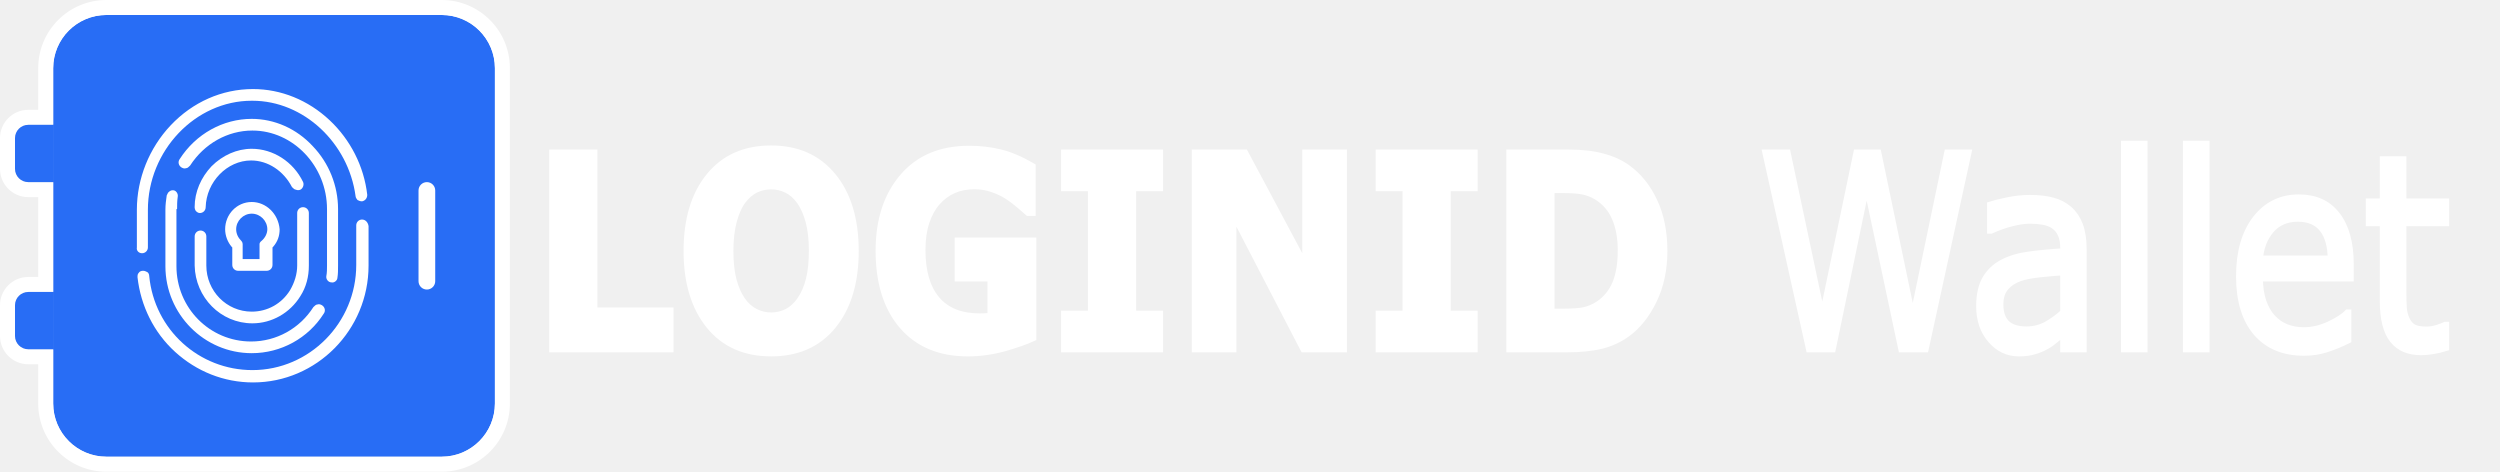
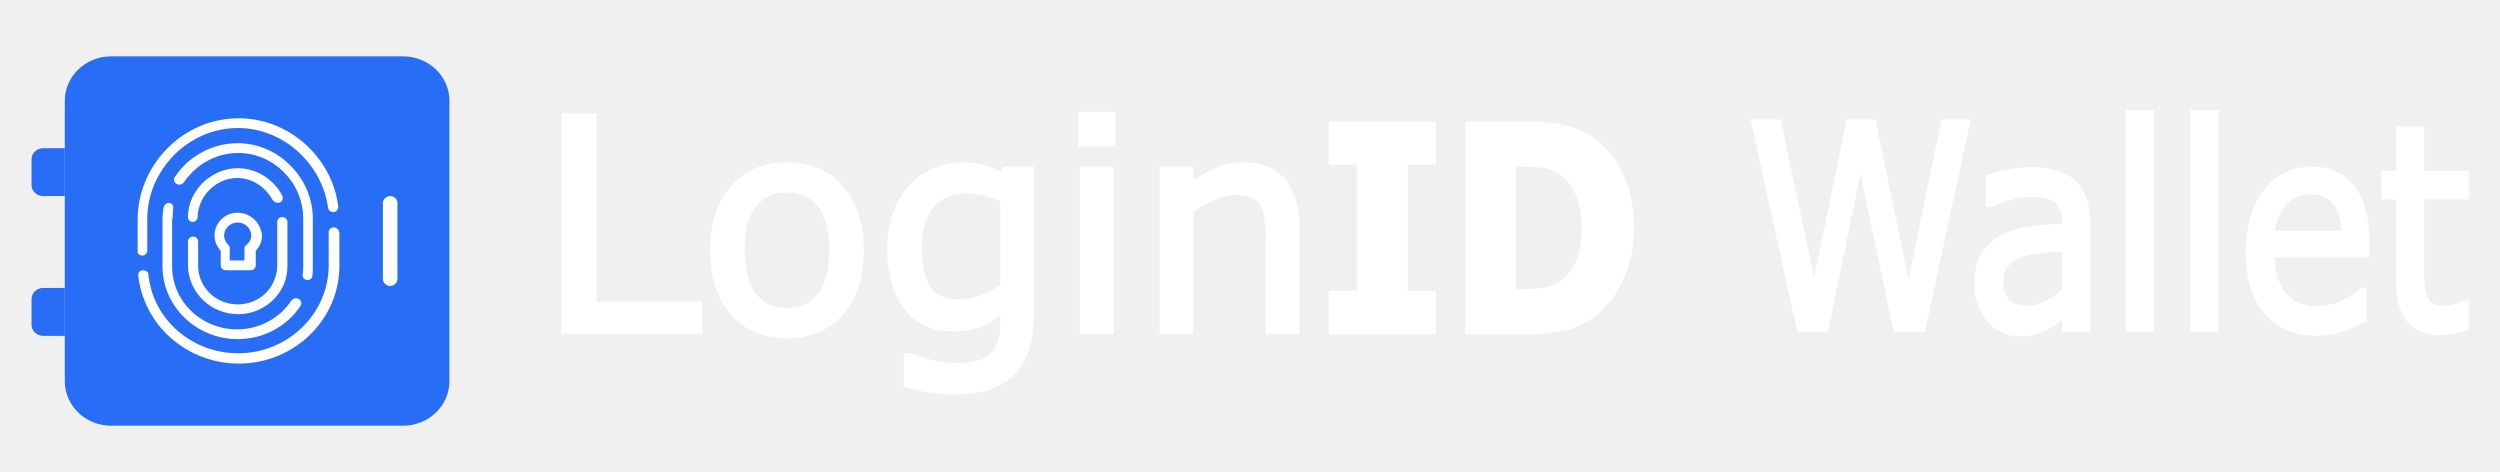
- <svg width="159" height="30" viewBox="0 0 159 30" fill="none" version="1.1" id="svg1859">
-   <defs id="defs1863">
-     <rect x="38.754" y="7.636" width="127.788" height="20.169" id="rect1018" />
-   </defs>
-   <path d="m 3.383,4.338 c 0,-1.869 1.515,-3.385 3.385,-3.385 h 21.323 c 1.869,0 3.385,1.515 3.385,3.385 V 25.662 c 0,1.869 -1.515,3.385 -3.385,3.385 H 6.768 c -1.869,0 -3.385,-1.515 -3.385,-3.385 z" fill="#286df5" id="path1813" />
-   <path fill-rule="evenodd" clip-rule="evenodd" d="m 3.383,4.338 c 0,-1.869 1.515,-3.385 3.385,-3.385 h 21.323 c 1.869,0 3.385,1.515 3.385,3.385 V 25.662 c 0,1.869 -1.515,3.385 -3.385,3.385 H 6.768 c -1.869,0 -3.385,-1.515 -3.385,-3.385 V 22.213 H 1.8 c -0.467,0 -0.846,-0.379 -0.846,-0.846 v -1.952 c 0,-0.467 0.379,-0.846 0.846,-0.846 H 3.383 V 11.583 H 1.8 c -0.467,0 -0.846,-0.379 -0.846,-0.846 V 8.785 c 0,-0.467 0.379,-0.846 0.846,-0.846 H 3.383 Z M 2.43,6.985 V 4.338 C 2.43,1.942 4.372,0 6.768,0 h 21.323 c 2.396,0 4.338,1.942 4.338,4.338 V 25.662 C 32.43,28.058 30.487,30 28.091,30 H 6.768 C 4.372,30 2.43,28.058 2.43,25.662 V 23.167 H 1.8 C 0.806,23.167 0,22.361 0,21.367 V 19.415 C 0,18.421 0.806,17.615 1.8,17.615 H 2.43 V 12.537 H 1.8 C 0.806,12.537 0,11.731 0,10.737 V 8.785 C 0,7.791 0.806,6.985 1.8,6.985 Z" fill="#ffffff" id="path1815" />
-   <path d="m 27.68,17.884 c 0,0.293 -0.238,0.531 -0.531,0.531 -0.293,0 -0.531,-0.238 -0.531,-0.531 v -5.77 c 0,-0.294 0.238,-0.531 0.531,-0.531 0.293,0 0.531,0.238 0.531,0.531 z" fill="#ffffff" id="path1817" />
-   <path d="m 18.818,12.063 c 0.083,0.041 0.206,0.041 0.289,0 0.165,-0.083 0.248,-0.33 0.165,-0.495 -0.619,-1.28 -1.899,-2.105 -3.261,-2.105 -0.949,0 -1.857,0.413 -2.559,1.114 -0.66,0.702 -1.073,1.61 -1.073,2.6 0,0.083 0.041,0.206 0.083,0.248 0.083,0.083 0.165,0.124 0.248,0.124 0.206,0 0.371,-0.165 0.371,-0.371 0.041,-1.61 1.362,-2.972 2.889,-2.972 1.073,0 2.064,0.66 2.6,1.692 0.083,0.083 0.165,0.165 0.248,0.165 z" fill="#ffffff" id="path1819" />
-   <path d="m 16.052,20.564 c 1.238,0 2.394,-0.66 3.054,-1.734 0.371,-0.578 0.537,-1.238 0.537,-1.94 v -3.343 c 0,-0.206 -0.165,-0.371 -0.371,-0.371 -0.206,0 -0.371,0.165 -0.371,0.371 v 3.343 c 0,0.536 -0.165,1.073 -0.454,1.568 -0.537,0.867 -1.445,1.362 -2.435,1.362 -1.61,0 -2.889,-1.321 -2.889,-2.93 v -1.857 c 0,-0.206 -0.165,-0.371 -0.371,-0.371 -0.206,0 -0.371,0.165 -0.371,0.371 v 1.857 c 0.041,2.022 1.651,3.674 3.674,3.674 z" fill="#ffffff" id="path1821" />
-   <path d="m 11.263,13.298 c 0,-0.248 0,-0.495 0.041,-0.784 0.041,-0.206 -0.124,-0.413 -0.289,-0.413 h -0.041 c -0.083,0 -0.165,0.041 -0.206,0.083 -0.083,0.041 -0.124,0.165 -0.165,0.248 -0.041,0.289 -0.083,0.578 -0.083,0.908 v 3.591 c 0,3.054 2.477,5.531 5.49,5.531 1.857,0 3.591,-0.949 4.582,-2.518 0.124,-0.165 0.083,-0.413 -0.124,-0.537 -0.083,-0.041 -0.165,-0.083 -0.289,-0.041 -0.083,0 -0.165,0.083 -0.248,0.165 -0.867,1.362 -2.353,2.188 -3.962,2.188 -2.642,0 -4.747,-2.146 -4.747,-4.788 v -3.632 z" fill="#ffffff" id="path1823" />
-   <path d="m 21.459,17.673 c 0.041,-0.248 0.041,-0.495 0.041,-0.784 v -3.591 c 0,-1.486 -0.578,-2.93 -1.61,-4.004 -1.032,-1.114 -2.435,-1.734 -3.88,-1.734 -1.816,0 -3.55,0.949 -4.582,2.559 -0.124,0.165 -0.083,0.413 0.124,0.537 0.083,0.041 0.165,0.083 0.289,0.041 0.083,0 0.165,-0.083 0.248,-0.165 0.908,-1.403 2.394,-2.229 3.962,-2.229 2.6,0 4.747,2.27 4.747,4.994 v 3.591 c 0,0.206 0,0.454 -0.041,0.66 -0.041,0.206 0.124,0.413 0.33,0.413 0.165,0.041 0.371,-0.124 0.371,-0.289 z" fill="#ffffff" id="path1825" />
-   <path d="m 9.035,16.106 c 0.206,0 0.371,-0.165 0.371,-0.371 v -2.394 c 0,-3.756 3.013,-6.934 6.604,-6.934 h 0.041 c 3.261,0 6.109,2.683 6.563,6.067 0,0.083 0.083,0.206 0.124,0.248 0.083,0.041 0.165,0.083 0.289,0.083 0.206,-0.041 0.33,-0.206 0.33,-0.413 -0.206,-1.816 -1.073,-3.508 -2.394,-4.747 -1.362,-1.28 -3.096,-1.981 -4.87,-1.981 -1.981,0 -3.839,0.826 -5.242,2.311 C 9.489,9.419 8.705,11.359 8.705,13.341 v 2.394 c -0.041,0.206 0.124,0.371 0.33,0.371 z" fill="#ffffff" id="path1827" />
-   <path d="m 23.028,13.962 c -0.206,0 -0.371,0.165 -0.371,0.371 v 2.518 c 0,3.674 -2.972,6.687 -6.604,6.687 -3.385,0 -6.233,-2.559 -6.563,-5.985 0,-0.083 -0.041,-0.206 -0.124,-0.248 C 9.283,17.264 9.201,17.223 9.118,17.223 H 9.077 c -0.083,0 -0.206,0.041 -0.248,0.124 -0.083,0.083 -0.083,0.165 -0.083,0.289 0.206,1.816 1.032,3.508 2.394,4.747 1.362,1.238 3.096,1.94 4.953,1.94 4.045,0 7.347,-3.343 7.347,-7.429 v -2.518 c -0.041,-0.248 -0.206,-0.413 -0.413,-0.413 z" fill="#ffffff" id="path1829" />
-   <path d="m 16.011,12.847 c -0.949,0 -1.692,0.784 -1.692,1.734 0,0.413 0.165,0.826 0.413,1.115 l 0.041,0.041 v 1.115 c 0,0.206 0.165,0.371 0.371,0.371 h 1.816 c 0.206,0 0.371,-0.165 0.371,-0.371 v -1.115 l 0.041,-0.041 c 0.289,-0.33 0.413,-0.702 0.413,-1.115 -0.083,-0.991 -0.867,-1.734 -1.775,-1.734 z M 16.63,15.323 c 0,0 -0.124,0.083 -0.124,0.206 0,0.124 0,0.949 0,0.949 H 15.433 c 0,0 0,-0.784 0,-0.949 0,-0.124 -0.083,-0.206 -0.083,-0.206 -0.206,-0.206 -0.33,-0.454 -0.33,-0.743 0,-0.536 0.454,-0.991 0.991,-0.991 0.536,0 0.991,0.454 0.991,0.991 0,0.248 -0.124,0.537 -0.371,0.743 z" fill="#ffffff" id="path1831" />
-   <path fill-rule="evenodd" clip-rule="evenodd" d="m 3.383,11.583 h 2.646 c 0.467,0 0.846,-0.379 0.846,-0.846 V 8.785 c 0,-0.467 -0.379,-0.846 -0.846,-0.846 H 3.383 Z" fill="#286df5" id="path1833" />
-   <path d="M 3.383,11.583 V 7.939 H 1.8 c -0.467,0 -0.846,0.379 -0.846,0.846 v 1.952 c 0,0.467 0.379,0.846 0.846,0.846 z" fill="#286df5" id="path1835" />
-   <path fill-rule="evenodd" clip-rule="evenodd" d="m 3.383,22.213 h 2.646 c 0.467,0 0.846,-0.379 0.846,-0.846 v -1.952 c 0,-0.467 -0.379,-0.846 -0.846,-0.846 H 3.383 Z" fill="#286df5" id="path1837" />
-   <path d="M 3.383,22.213 V 18.569 H 1.8 c -0.467,0 -0.846,0.379 -0.846,0.846 v 1.952 c 0,0.467 0.379,0.846 0.846,0.846 z" fill="#286df5" id="path1839" />
-   <g aria-label="LOGINID Wallet" transform="matrix(1.197317,0,0,1.427302,-12.61813,-4.337374)" id="text1016" style="white-space:pre;shape-inside:url(#rect1018);fill:#ffffff;stroke:#ffffff;stroke-width:0.31">
-     <path d="M 46.16,18.583 H 39.867 V 9.858 h 2.25 v 7.037 h 4.043 z" style="font-weight:bold;-inkscape-font-specification:'sans-serif Bold'" id="path1785" />
-     <path d="m 55.998,14.223 q 0,2.086 -1.195,3.316 -1.195,1.225 -3.305,1.225 -2.104,0 -3.299,-1.225 -1.195,-1.23 -1.195,-3.316 0,-2.104 1.195,-3.322 1.195,-1.225 3.299,-1.225 2.098,0 3.299,1.225 1.201,1.219 1.201,3.322 z m -2.982,2.209 q 0.328,-0.398 0.486,-0.938 0.158,-0.545 0.158,-1.277 0,-0.785 -0.182,-1.336 -0.182,-0.551 -0.475,-0.891 -0.299,-0.352 -0.691,-0.51 -0.387,-0.158 -0.809,-0.158 -0.428,0 -0.809,0.152 -0.375,0.152 -0.691,0.504 -0.293,0.328 -0.48,0.908 -0.182,0.574 -0.182,1.336 0,0.779 0.176,1.33 0.182,0.545 0.475,0.891 0.293,0.346 0.686,0.51 0.393,0.164 0.826,0.164 0.434,0 0.826,-0.164 0.393,-0.17 0.686,-0.521 z" style="font-weight:bold;-inkscape-font-specification:'sans-serif Bold'" id="path1787" />
-     <path d="m 65.432,18.085 q -0.586,0.229 -1.553,0.457 -0.967,0.223 -1.928,0.223 -2.227,0 -3.486,-1.207 -1.26,-1.213 -1.26,-3.346 0,-2.033 1.271,-3.275 1.271,-1.248 3.545,-1.248 0.861,0 1.641,0.158 0.779,0.152 1.734,0.615 v 2.045 h -0.252 q -0.164,-0.123 -0.48,-0.346 -0.316,-0.229 -0.609,-0.387 -0.34,-0.188 -0.797,-0.322 -0.451,-0.135 -0.961,-0.135 -0.598,0 -1.084,0.176 -0.486,0.176 -0.873,0.539 -0.369,0.352 -0.586,0.896 -0.211,0.539 -0.211,1.248 0,1.447 0.768,2.215 0.768,0.768 2.268,0.768 0.129,0 0.281,-0.006 0.158,-0.006 0.287,-0.018 V 15.425 H 61.406 v -1.646 h 4.025 z" style="font-weight:bold;-inkscape-font-specification:'sans-serif Bold'" id="path1789" />
-     <path d="m 72.164,18.583 h -5.109 v -1.547 h 1.43 V 11.405 H 67.055 V 9.858 h 5.109 v 1.547 h -1.43 v 5.631 h 1.43 z" style="font-weight:bold;-inkscape-font-specification:'sans-serif Bold'" id="path1791" />
-     <path d="m 81.932,18.583 h -2.168 l -3.703,-5.988 v 5.988 h -2.062 V 9.858 H 76.688 l 3.182,4.998 V 9.858 h 2.062 z" style="font-weight:bold;-inkscape-font-specification:'sans-serif Bold'" id="path1793" />
-     <path d="m 88.875,18.583 h -5.109 v -1.547 h 1.43 V 11.405 H 83.766 V 9.858 H 88.875 v 1.547 h -1.43 v 5.631 H 88.875 Z" style="font-weight:bold;-inkscape-font-specification:'sans-serif Bold'" id="path1795" />
-     <path d="m 98.953,14.229 q 0,1.219 -0.557,2.186 -0.557,0.961 -1.406,1.477 -0.639,0.387 -1.4,0.539 -0.762,0.152 -1.805,0.152 H 90.709 V 9.858 h 3.164 q 1.066,0 1.84,0.182 0.773,0.176 1.301,0.504 0.902,0.551 1.418,1.488 0.521,0.932 0.521,2.197 z m -2.326,-0.018 q 0,-0.861 -0.316,-1.471 Q 96,12.126 95.32,11.78 q -0.346,-0.17 -0.709,-0.229 -0.357,-0.064 -1.084,-0.064 h -0.568 v 5.461 h 0.568 q 0.803,0 1.178,-0.07 0.375,-0.076 0.732,-0.27 0.615,-0.352 0.902,-0.938 0.287,-0.592 0.287,-1.459 z" style="font-weight:bold;-inkscape-font-specification:'sans-serif Bold'" id="path1797" />
-     <path d="m 115.102,9.858 -2.268,8.725 h -1.307 l -1.834,-7.242 -1.793,7.242 h -1.277 l -2.309,-8.725 h 1.189 l 1.834,7.254 1.805,-7.254 h 1.178 l 1.822,7.324 1.822,-7.324 z" id="path1799" />
-     <path d="m 121.225,18.583 h -1.096 v -0.697 q -0.146,0.1 -0.398,0.281 -0.246,0.176 -0.48,0.281 -0.275,0.135 -0.633,0.223 -0.357,0.094 -0.838,0.094 -0.885,0 -1.5,-0.586 -0.615,-0.586 -0.615,-1.494 0,-0.744 0.316,-1.201 0.322,-0.463 0.914,-0.727 0.598,-0.264 1.436,-0.357 0.838,-0.094 1.799,-0.141 v -0.17 q 0,-0.375 -0.135,-0.621 -0.129,-0.246 -0.375,-0.387 -0.234,-0.135 -0.562,-0.182 -0.328,-0.047 -0.686,-0.047 -0.434,0 -0.967,0.117 -0.533,0.111 -1.102,0.328 h -0.059 v -1.119 q 0.322,-0.088 0.932,-0.193 0.609,-0.105 1.201,-0.105 0.691,0 1.201,0.117 0.516,0.111 0.891,0.387 0.369,0.27 0.562,0.697 0.193,0.428 0.193,1.061 z m -1.096,-1.611 v -1.822 q -0.504,0.029 -1.189,0.088 -0.68,0.059 -1.078,0.17 -0.475,0.135 -0.768,0.422 -0.293,0.281 -0.293,0.779 0,0.562 0.34,0.85 0.34,0.281 1.037,0.281 0.58,0 1.061,-0.223 0.48,-0.229 0.891,-0.545 z" id="path1801" />
-     <path d="m 124.459,18.583 h -1.102 V 9.466 h 1.102 z" id="path1803" />
-     <path d="m 127.752,18.583 h -1.102 V 9.466 h 1.102 z" id="path1805" />
-     <path d="m 135.41,15.425 h -4.822 q 0,0.604 0.182,1.055 0.182,0.445 0.498,0.732 0.305,0.281 0.721,0.422 0.422,0.141 0.926,0.141 0.668,0 1.342,-0.264 0.68,-0.27 0.967,-0.527 h 0.059 v 1.201 q -0.557,0.234 -1.137,0.393 -0.58,0.158 -1.219,0.158 -1.629,0 -2.543,-0.879 -0.914,-0.885 -0.914,-2.508 0,-1.605 0.873,-2.549 0.879,-0.943 2.309,-0.943 1.324,0 2.039,0.773 0.721,0.773 0.721,2.197 z m -1.072,-0.844 q -0.006,-0.867 -0.439,-1.342 -0.428,-0.475 -1.307,-0.475 -0.885,0 -1.412,0.521 -0.521,0.521 -0.592,1.295 z" id="path1807" />
-     <path d="m 140.479,18.524 q -0.311,0.082 -0.68,0.135 -0.363,0.053 -0.65,0.053 -1.002,0 -1.523,-0.539 -0.521,-0.539 -0.521,-1.729 v -3.48 h -0.744 v -0.926 h 0.744 v -1.881 h 1.102 v 1.881 h 2.273 v 0.926 h -2.273 v 2.982 q 0,0.516 0.023,0.809 0.023,0.287 0.164,0.539 0.129,0.234 0.352,0.346 0.229,0.105 0.691,0.105 0.27,0 0.562,-0.076 0.293,-0.082 0.422,-0.135 h 0.059 z" id="path1809" />
+ <svg xmlns="http://www.w3.org/2000/svg" width="159" height="30" viewBox="0 0 159 30" fill="none" version="1.1" id="svg1859">
+   <defs id="defs1863" />
+   <g id="g5128" transform="matrix(0.8707355,0,0,0.8361486,1.175404,2.786557)">
+     <path d="m 3.383,4.338 c 0,-1.869 1.515,-3.385 3.385,-3.385 h 21.323 c 1.869,0 3.385,1.515 3.385,3.385 V 25.662 c 0,1.869 -1.515,3.385 -3.385,3.385 H 6.768 c -1.869,0 -3.385,-1.515 -3.385,-3.385 z" fill="#286df5" id="path1813" />
+     <path d="m 27.68,17.884 c 0,0.293 -0.238,0.531 -0.531,0.531 -0.293,0 -0.531,-0.238 -0.531,-0.531 v -5.77 c 0,-0.294 0.238,-0.531 0.531,-0.531 0.293,0 0.531,0.238 0.531,0.531 z" fill="#ffffff" id="path1817" />
+     <path d="m 18.818,12.063 c 0.083,0.041 0.206,0.041 0.289,0 0.165,-0.083 0.248,-0.33 0.165,-0.495 -0.619,-1.28 -1.899,-2.105 -3.261,-2.105 -0.949,0 -1.857,0.413 -2.559,1.114 -0.66,0.702 -1.073,1.61 -1.073,2.6 0,0.083 0.041,0.206 0.083,0.248 0.083,0.083 0.165,0.124 0.248,0.124 0.206,0 0.371,-0.165 0.371,-0.371 0.041,-1.61 1.362,-2.972 2.889,-2.972 1.073,0 2.064,0.66 2.6,1.692 0.083,0.083 0.165,0.165 0.248,0.165 z" fill="#ffffff" id="path1819" />
+     <path d="m 16.052,20.564 c 1.238,0 2.394,-0.66 3.054,-1.734 0.371,-0.578 0.537,-1.238 0.537,-1.94 v -3.343 c 0,-0.206 -0.165,-0.371 -0.371,-0.371 -0.206,0 -0.371,0.165 -0.371,0.371 v 3.343 c 0,0.536 -0.165,1.073 -0.454,1.568 -0.537,0.867 -1.445,1.362 -2.435,1.362 -1.61,0 -2.889,-1.321 -2.889,-2.93 v -1.857 c 0,-0.206 -0.165,-0.371 -0.371,-0.371 -0.206,0 -0.371,0.165 -0.371,0.371 v 1.857 c 0.041,2.022 1.651,3.674 3.674,3.674 z" fill="#ffffff" id="path1821" />
+     <path d="m 11.263,13.298 c 0,-0.248 0,-0.495 0.041,-0.784 0.041,-0.206 -0.124,-0.413 -0.289,-0.413 h -0.041 c -0.083,0 -0.165,0.041 -0.206,0.083 -0.083,0.041 -0.124,0.165 -0.165,0.248 -0.041,0.289 -0.083,0.578 -0.083,0.908 v 3.591 c 0,3.054 2.477,5.531 5.49,5.531 1.857,0 3.591,-0.949 4.582,-2.518 0.124,-0.165 0.083,-0.413 -0.124,-0.537 -0.083,-0.041 -0.165,-0.083 -0.289,-0.041 -0.083,0 -0.165,0.083 -0.248,0.165 -0.867,1.362 -2.353,2.188 -3.962,2.188 -2.642,0 -4.747,-2.146 -4.747,-4.788 v -3.632 z" fill="#ffffff" id="path1823" />
+     <path d="m 21.459,17.673 c 0.041,-0.248 0.041,-0.495 0.041,-0.784 v -3.591 c 0,-1.486 -0.578,-2.93 -1.61,-4.004 -1.032,-1.114 -2.435,-1.734 -3.88,-1.734 -1.816,0 -3.55,0.949 -4.582,2.559 -0.124,0.165 -0.083,0.413 0.124,0.537 0.083,0.041 0.165,0.083 0.289,0.041 0.083,0 0.165,-0.083 0.248,-0.165 0.908,-1.403 2.394,-2.229 3.962,-2.229 2.6,0 4.747,2.27 4.747,4.994 v 3.591 c 0,0.206 0,0.454 -0.041,0.66 -0.041,0.206 0.124,0.413 0.33,0.413 0.165,0.041 0.371,-0.124 0.371,-0.289 z" fill="#ffffff" id="path1825" />
+     <path d="m 9.035,16.106 c 0.206,0 0.371,-0.165 0.371,-0.371 v -2.394 c 0,-3.756 3.013,-6.934 6.604,-6.934 h 0.041 c 3.261,0 6.109,2.683 6.563,6.067 0,0.083 0.083,0.206 0.124,0.248 0.083,0.041 0.165,0.083 0.289,0.083 0.206,-0.041 0.33,-0.206 0.33,-0.413 -0.206,-1.816 -1.073,-3.508 -2.394,-4.747 -1.362,-1.28 -3.096,-1.981 -4.87,-1.981 -1.981,0 -3.839,0.826 -5.242,2.311 C 9.489,9.419 8.705,11.359 8.705,13.341 v 2.394 c -0.041,0.206 0.124,0.371 0.33,0.371 z" fill="#ffffff" id="path1827" />
+     <path d="m 23.028,13.962 c -0.206,0 -0.371,0.165 -0.371,0.371 v 2.518 c 0,3.674 -2.972,6.687 -6.604,6.687 -3.385,0 -6.233,-2.559 -6.563,-5.985 0,-0.083 -0.041,-0.206 -0.124,-0.248 C 9.283,17.264 9.201,17.223 9.118,17.223 H 9.077 c -0.083,0 -0.206,0.041 -0.248,0.124 -0.083,0.083 -0.083,0.165 -0.083,0.289 0.206,1.816 1.032,3.508 2.394,4.747 1.362,1.238 3.096,1.94 4.953,1.94 4.045,0 7.347,-3.343 7.347,-7.429 v -2.518 c -0.041,-0.248 -0.206,-0.413 -0.413,-0.413 z" fill="#ffffff" id="path1829" />
+     <path d="m 16.011,12.847 c -0.949,0 -1.692,0.784 -1.692,1.734 0,0.413 0.165,0.826 0.413,1.115 l 0.041,0.041 v 1.115 c 0,0.206 0.165,0.371 0.371,0.371 h 1.816 c 0.206,0 0.371,-0.165 0.371,-0.371 v -1.115 l 0.041,-0.041 c 0.289,-0.33 0.413,-0.702 0.413,-1.115 -0.083,-0.991 -0.867,-1.734 -1.775,-1.734 z M 16.63,15.323 c 0,0 -0.124,0.083 -0.124,0.206 0,0.124 0,0.949 0,0.949 H 15.433 c 0,0 0,-0.784 0,-0.949 0,-0.124 -0.083,-0.206 -0.083,-0.206 -0.206,-0.206 -0.33,-0.454 -0.33,-0.743 0,-0.536 0.454,-0.991 0.991,-0.991 0.536,0 0.991,0.454 0.991,0.991 0,0.248 -0.124,0.537 -0.371,0.743 z" fill="#ffffff" id="path1831" />
+     <path fill-rule="evenodd" clip-rule="evenodd" d="m 3.383,11.583 h 2.646 c 0.467,0 0.846,-0.379 0.846,-0.846 V 8.785 c 0,-0.467 -0.379,-0.846 -0.846,-0.846 H 3.383 Z" fill="#286df5" id="path1833" />
+     <path d="M 3.383,11.583 V 7.939 H 1.8 c -0.467,0 -0.846,0.379 -0.846,0.846 v 1.952 c 0,0.467 0.379,0.846 0.846,0.846 z" fill="#286df5" id="path1835" />
+     <path fill-rule="evenodd" clip-rule="evenodd" d="m 3.383,22.213 h 2.646 c 0.467,0 0.846,-0.379 0.846,-0.846 v -1.952 c 0,-0.467 -0.379,-0.846 -0.846,-0.846 H 3.383 Z" fill="#286df5" id="path1837" />
+     <path d="M 3.383,22.213 V 18.569 H 1.8 c -0.467,0 -0.846,0.379 -0.846,0.846 v 1.952 c 0,0.467 0.379,0.846 0.846,0.846 z" fill="#286df5" id="path1839" />
+   </g>
+   <g id="g3895" transform="matrix(0.992455,0,0,1.000093,-2.373702,-0.532896)" style="fill:#ffffff;stroke:#ffffff;stroke-opacity:1">
+     <path d="m 94.191,21.579 h -6.436 V 19.255 H 89.556 V 10.798 H 87.755 V 8.475 h 6.436 V 10.798 H 92.391 v 8.457 h 1.801 z" style="font-weight:bold;-inkscape-font-specification:'sans-serif Bold';white-space:pre;fill:#ffffff;stroke:#ffffff;stroke-width:0.426;stroke-opacity:1" id="path1136" />
+     <path d="m 106.886,15.04 q 0,1.83 -0.701,3.282 -0.701,1.443 -1.771,2.218 -0.804,0.581 -1.764,0.81 -0.96,0.229 -2.273,0.229 H 96.502 V 8.475 h 3.986 q 1.343,0 2.318,0.273 0.974,0.264 1.639,0.757 1.137,0.827 1.786,2.235 0.657,1.399 0.657,3.3 z m -2.93,-0.026 q 0,-1.294 -0.399,-2.209 -0.391,-0.924 -1.247,-1.443 -0.435,-0.255 -0.893,-0.343 -0.45,-0.097 -1.365,-0.097 h -0.716 v 8.202 h 0.716 q 1.011,0 1.484,-0.106 0.472,-0.114 0.923,-0.405 0.775,-0.528 1.137,-1.408 0.362,-0.889 0.362,-2.191 z" style="font-weight:bold;-inkscape-font-specification:'sans-serif Bold';white-space:pre;fill:#ffffff;stroke:#ffffff;stroke-width:0.426;stroke-opacity:1" id="path1138" />
+     <path d="M 128.424,8.336 125.567,21.44 h -1.646 l -2.31,-10.877 -2.259,10.877 h -1.609 L 114.836,8.336 h 1.498 l 2.31,10.895 2.273,-10.895 h 1.484 l 2.295,11 2.295,-11 z" id="path1140" style="white-space:pre;fill:#ffffff;stroke:#ffffff;stroke-width:0.426;stroke-opacity:1" />
+     <path d="m 136.137,21.44 h -1.38 v -1.047 q -0.185,0.15 -0.502,0.422 -0.31,0.264 -0.605,0.422 -0.347,0.202 -0.797,0.334 -0.45,0.141 -1.055,0.141 -1.115,0 -1.889,-0.88 -0.775,-0.88 -0.775,-2.244 0,-1.118 0.399,-1.804 0.406,-0.695 1.151,-1.091 0.753,-0.396 1.808,-0.537 1.055,-0.141 2.266,-0.211 v -0.255 q 0,-0.563 -0.17,-0.933 -0.162,-0.37 -0.472,-0.581 -0.295,-0.202 -0.709,-0.273 -0.413,-0.07 -0.864,-0.07 -0.546,0 -1.218,0.176 -0.672,0.167 -1.388,0.493 h -0.074 v -1.681 q 0.406,-0.132 1.174,-0.29 0.768,-0.158 1.513,-0.158 0.871,0 1.513,0.176 0.65,0.167 1.122,0.581 0.465,0.405 0.709,1.047 0.244,0.642 0.244,1.593 z m -1.38,-2.42 v -2.737 q -0.635,0.044 -1.498,0.132 -0.856,0.088 -1.358,0.255 -0.598,0.202 -0.967,0.634 -0.369,0.422 -0.369,1.17 0,0.845 0.428,1.276 0.428,0.422 1.306,0.422 0.731,0 1.336,-0.334 0.605,-0.343 1.122,-0.818 z" id="path1142" style="white-space:pre;fill:#ffffff;stroke:#ffffff;stroke-width:0.426;stroke-opacity:1" />
+     <path d="m 140.211,21.44 h -1.388 V 7.747 h 1.388 z" id="path1144" style="white-space:pre;fill:#ffffff;stroke:#ffffff;stroke-width:0.426;stroke-opacity:1" />
+     <path d="m 144.359,21.44 h -1.388 V 7.747 h 1.388 z" id="path1146" style="white-space:pre;fill:#ffffff;stroke:#ffffff;stroke-width:0.426;stroke-opacity:1" />
+     <path d="m 154.006,16.696 h -6.074 q 0,0.906 0.229,1.584 0.229,0.669 0.627,1.1 0.384,0.422 0.908,0.634 0.531,0.211 1.166,0.211 0.841,0 1.69,-0.396 0.856,-0.405 1.218,-0.792 h 0.074 v 1.804 q -0.701,0.352 -1.432,0.59 -0.731,0.238 -1.535,0.238 -2.052,0 -3.203,-1.32 -1.151,-1.329 -1.151,-3.766 0,-2.411 1.1,-3.828 1.107,-1.417 2.908,-1.417 1.668,0 2.569,1.162 0.908,1.162 0.908,3.3 z m -1.351,-1.267 q -0.008,-1.302 -0.554,-2.015 -0.539,-0.713 -1.646,-0.713 -1.115,0 -1.779,0.783 -0.657,0.783 -0.745,1.945 z" id="path1148" style="white-space:pre;fill:#ffffff;stroke:#ffffff;stroke-width:0.426;stroke-opacity:1" />
+     <path d="m 160.39,21.352 q -0.391,0.123 -0.856,0.202 -0.458,0.079 -0.819,0.079 -1.262,0 -1.919,-0.81 -0.657,-0.81 -0.657,-2.596 v -5.227 h -0.937 v -1.39 h 0.937 V 8.785 h 1.388 v 2.825 h 2.864 v 1.39 h -2.864 v 4.479 q 0,0.774 0.029,1.214 0.029,0.431 0.207,0.81 0.162,0.352 0.443,0.519 0.288,0.158 0.871,0.158 0.34,0 0.709,-0.114 0.369,-0.123 0.531,-0.202 h 0.074 z" id="path1150" style="white-space:pre;fill:#ffffff;stroke:#ffffff;stroke-width:0.426;stroke-opacity:1" />
+     <g aria-label="Login" id="text3612" style="font-size:18.667px;-inkscape-font-specification:'sans-serif, Normal';fill:#ffffff;stroke:#ffffff;stroke-width:0.449;stroke-opacity:1">
+       <path d="M 47.178,21.538 H 38.592 V 7.967 h 1.805 V 19.934 h 6.781 z" id="path3870" style="fill:#ffffff;stroke:#ffffff;stroke-opacity:1" />
+       <path d="m 57.523,16.453 q 0,2.488 -1.276,3.928 -1.276,1.44 -3.418,1.44 -2.16,0 -3.436,-1.44 -1.267,-1.44 -1.267,-3.928 0,-2.488 1.267,-3.928 1.276,-1.449 3.436,-1.449 2.142,0 3.418,1.449 1.276,1.44 1.276,3.928 z m -1.768,0 q 0,-1.978 -0.775,-2.935 -0.775,-0.966 -2.151,-0.966 -1.395,0 -2.169,0.966 -0.766,0.957 -0.766,2.935 0,1.914 0.775,2.908 0.775,0.984 2.16,0.984 1.367,0 2.142,-0.975 0.784,-0.984 0.784,-2.917 z" id="path3872" style="fill:#ffffff;stroke:#ffffff;stroke-opacity:1" />
+       <path d="m 68.433,20.381 q 0,2.589 -1.176,3.801 -1.176,1.212 -3.618,1.212 -0.811,0 -1.586,-0.118 -0.766,-0.109 -1.513,-0.319 v -1.75 h 0.091 q 0.419,0.164 1.331,0.401 0.911,0.246 1.823,0.246 0.875,0 1.449,-0.21 0.574,-0.21 0.893,-0.583 0.319,-0.355 0.456,-0.857 0.137,-0.501 0.137,-1.121 v -0.93 q -0.775,0.62 -1.486,0.93 -0.702,0.301 -1.796,0.301 -1.823,0 -2.898,-1.313 -1.066,-1.322 -1.066,-3.719 0,-1.313 0.365,-2.26 0.374,-0.957 1.012,-1.65 0.592,-0.647 1.44,-1.003 0.848,-0.365 1.686,-0.365 0.884,0 1.477,0.182 0.602,0.173 1.267,0.538 l 0.109,-0.438 h 1.604 z M 66.72,18.74 v -5.551 q -0.684,-0.31 -1.276,-0.438 -0.583,-0.137 -1.167,-0.137 -1.413,0 -2.224,0.948 -0.811,0.948 -0.811,2.753 0,1.714 0.602,2.598 0.602,0.884 1.996,0.884 0.747,0 1.495,-0.283 0.757,-0.292 1.385,-0.775 z" id="path3874" style="fill:#ffffff;stroke:#ffffff;stroke-opacity:1" />
+       <path d="m 73.647,9.653 h -1.932 v -1.777 h 1.932 z M 73.538,21.538 H 71.824 V 11.357 h 1.714 z" id="path3876" style="fill:#ffffff;stroke:#ffffff;stroke-opacity:1" />
+       <path d="m 85.441,21.538 h -1.714 v -5.797 q 0,-0.702 -0.082,-1.313 -0.082,-0.62 -0.301,-0.966 -0.228,-0.383 -0.656,-0.565 -0.428,-0.191 -1.112,-0.191 -0.702,0 -1.467,0.346 -0.766,0.346 -1.467,0.884 v 7.602 H 76.928 V 11.357 h 1.714 v 1.13 q 0.802,-0.665 1.659,-1.039 0.857,-0.374 1.759,-0.374 1.65,0 2.516,0.993 0.866,0.993 0.866,2.862 z" id="path3878" style="fill:#ffffff;stroke:#ffffff;stroke-opacity:1" />
+     </g>
  </g>
</svg>
